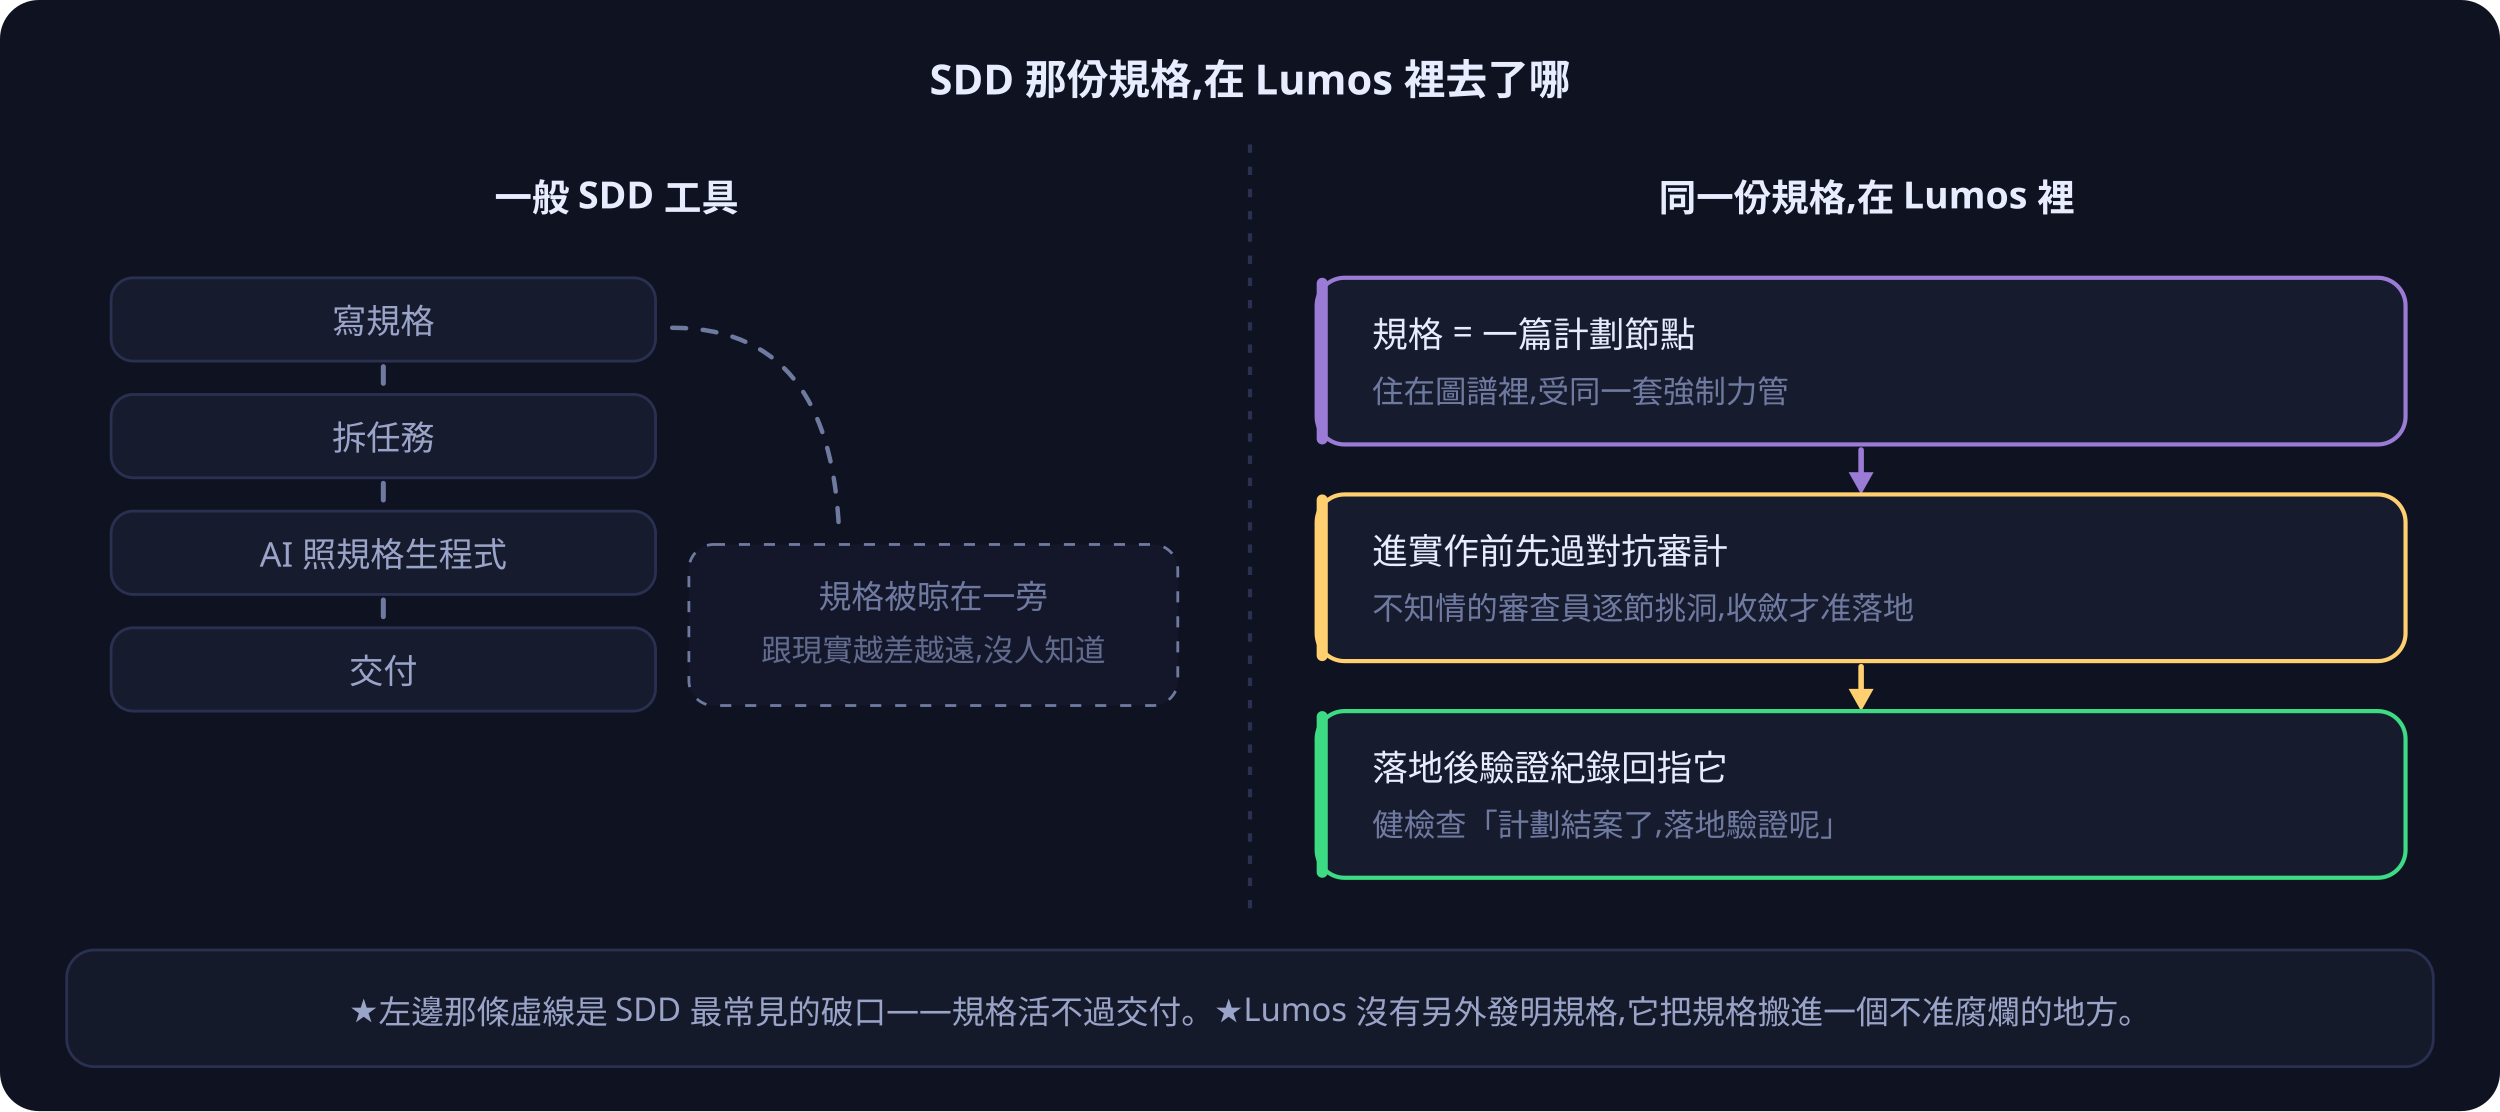
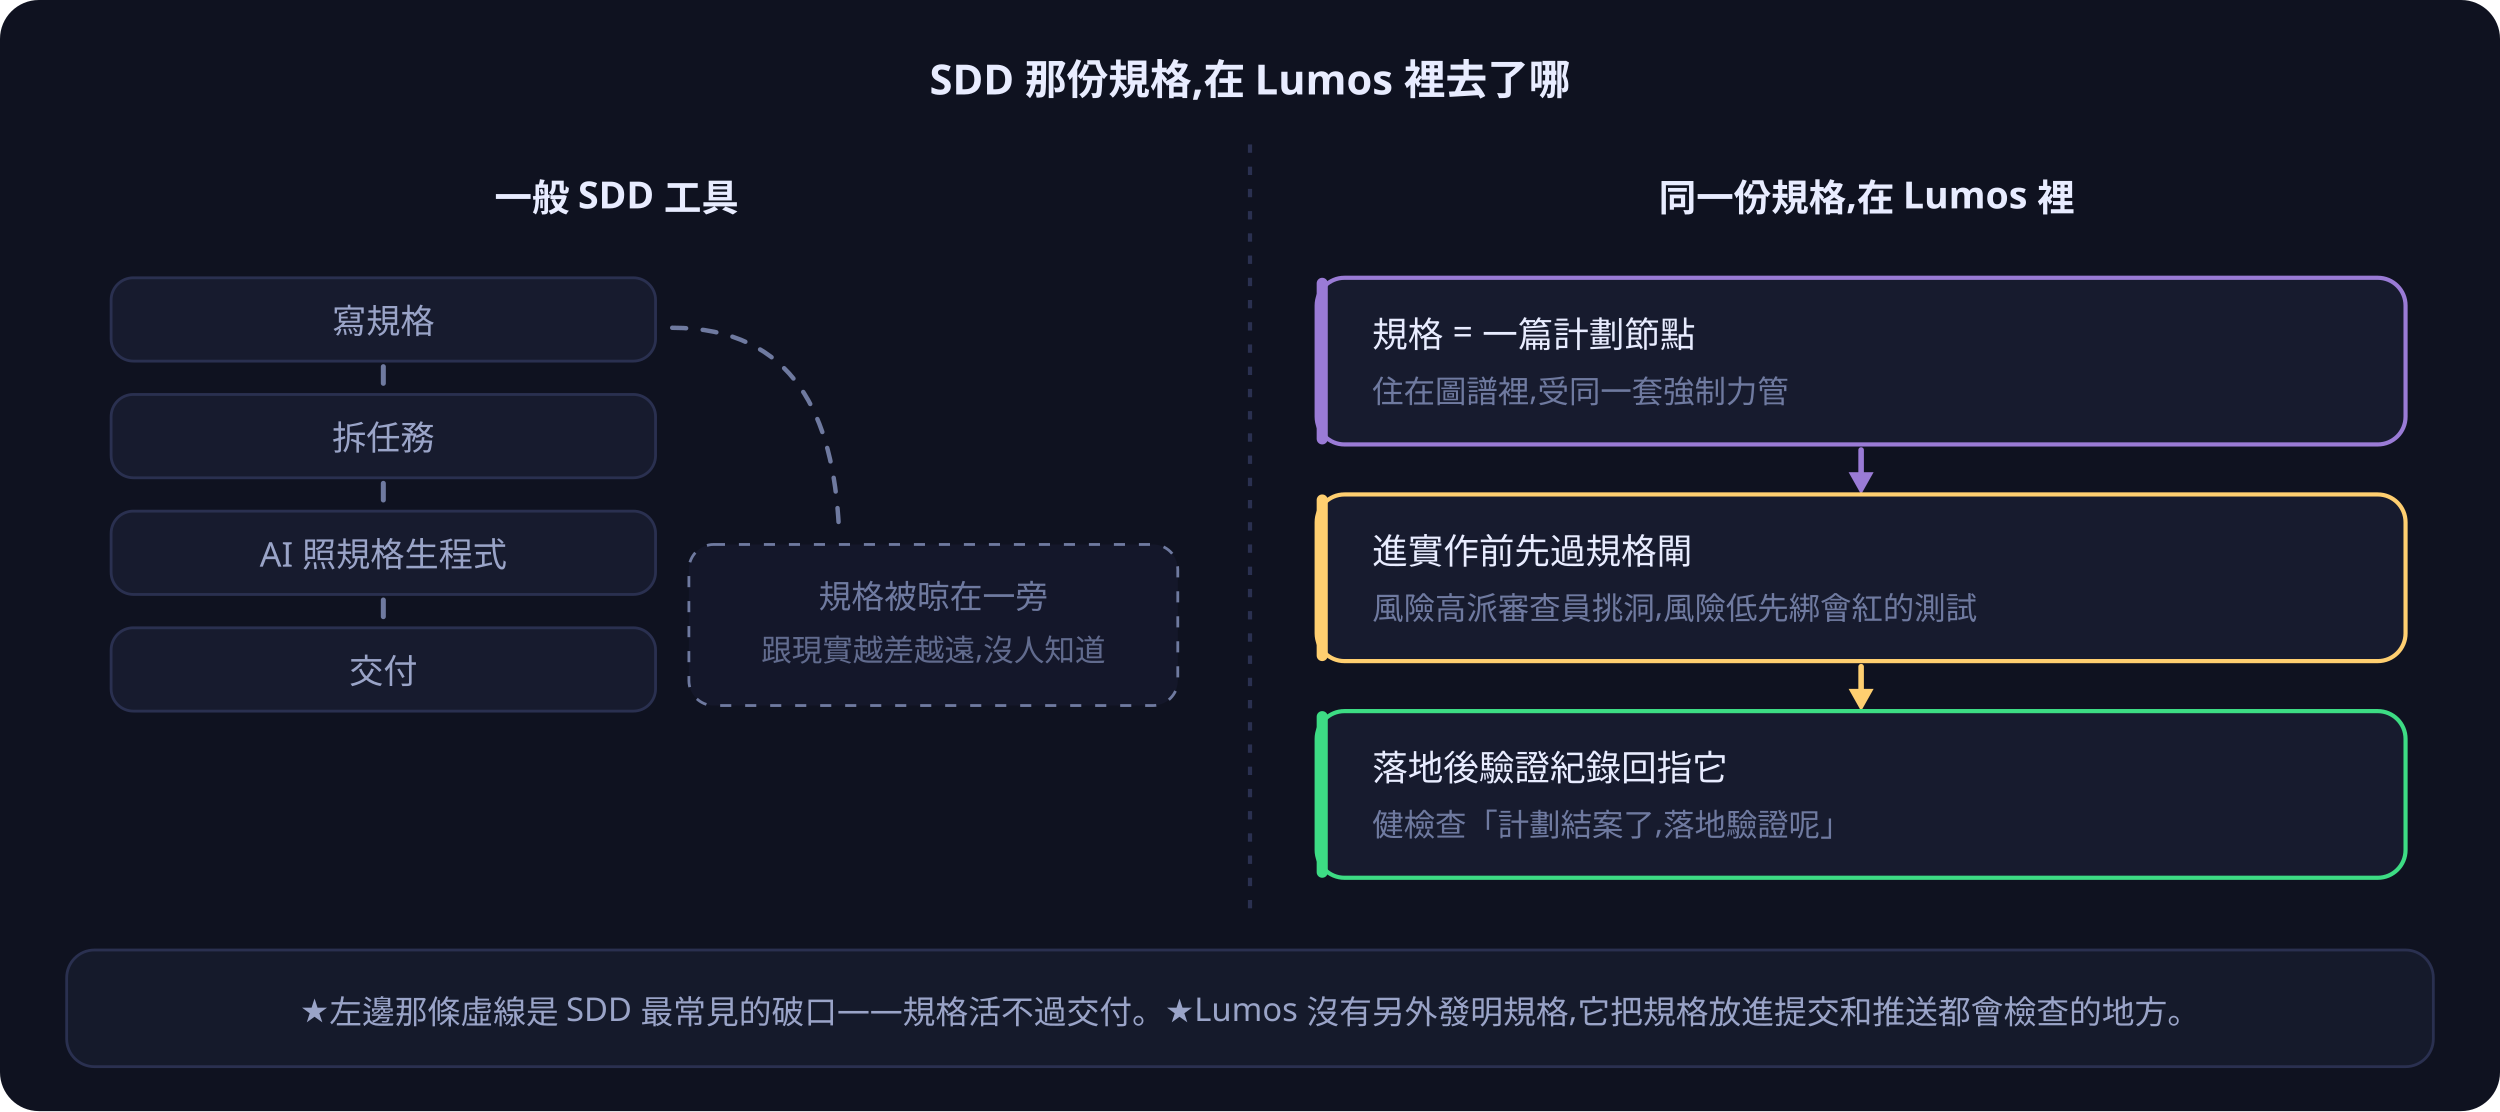
- <svg xmlns="http://www.w3.org/2000/svg" viewBox="0 0 900 400" width="900" height="400" role="img" aria-label="SDD 的規格寫完就被晾在一旁、慢慢跟現實脫節;在 Lumos 裡規格變成受同一套強制力管的計劃節點,進實作前先過對抗審計,落地後由驗證紀錄回指它。">
+ <svg xmlns="http://www.w3.org/2000/svg" viewBox="0 0 900 400" width="900" height="400" role="img" aria-label="SDD 的規格寫完就被晾在一旁、慢慢跟現實脫節;在 Lumos 裡規格變成受同一套強制力管的計劃節點,進實作前先過規格閘(風險高的再過設計審),落地後由驗證紀錄回指它。">
  <style>
    .h { font-family:"PingFang TC","Noto Sans TC","Microsoft JhengHei",system-ui,sans-serif; fill:#e8ecff; font-weight:700 }
    .n { font-family:"PingFang TC","Noto Sans TC","Microsoft JhengHei",system-ui,sans-serif; fill:#e8ecff }
    .s { font-family:"PingFang TC","Noto Sans TC","Microsoft JhengHei",system-ui,sans-serif; fill:#9aa4c8 }
    .d { font-family:"PingFang TC","Noto Sans TC","Microsoft JhengHei",system-ui,sans-serif; fill:#6f7aa0 }
    .m { font-family:ui-monospace,SFMono-Regular,Menlo,Consolas,monospace }
  </style>
  <rect x="0" y="0" width="900" height="400" rx="14" fill="#0f1220" />
  <text class="h" x="450" y="34" font-size="15" text-anchor="middle">SDD 那份規格,在 Lumos 裡去了哪</text>
  <line x1="450" y1="52" x2="450" y2="332" stroke="#2a3050" stroke-width="1.5" stroke-dasharray="3 5" />
  <text class="h" x="222" y="76" font-size="13.5" fill="#6f7aa0" text-anchor="middle">一般 SDD 工具</text>
  <g opacity="1">
    <animate attributeName="opacity" dur="18s" repeatCount="indefinite" values="1;0;0;1;1" keyTimes="0;0.008;0.011;0.027;1" />
    <rect x="40" y="100" width="196" height="30" rx="8" fill="#171b2e" stroke="#2a3050" />
    <text class="s" x="138" y="120" font-size="12.3" text-anchor="middle">寫規格</text>
    <path d="M 138 132 L 138 138" stroke="#6f7aa0" stroke-width="1.8" stroke-linecap="round" />
  </g>
  <g opacity="1">
    <animate attributeName="opacity" dur="18s" repeatCount="indefinite" values="1;0;0;1;1" keyTimes="0;0.008;0.038;0.054;1" />
    <rect x="40" y="142" width="196" height="30" rx="8" fill="#171b2e" stroke="#2a3050" />
    <text class="s" x="138" y="162" font-size="12.3" text-anchor="middle">拆任務</text>
    <path d="M 138 174 L 138 180" stroke="#6f7aa0" stroke-width="1.8" stroke-linecap="round" />
  </g>
  <g opacity="1">
    <animate attributeName="opacity" dur="18s" repeatCount="indefinite" values="1;0;0;1;1" keyTimes="0;0.008;0.065;0.081;1" />
    <rect x="40" y="184" width="196" height="30" rx="8" fill="#171b2e" stroke="#2a3050" />
    <text class="s" x="138" y="204" font-size="12.3" text-anchor="middle">AI 照規格生程式</text>
    <path d="M 138 216 L 138 222" stroke="#6f7aa0" stroke-width="1.8" stroke-linecap="round" />
  </g>
  <g opacity="1">
    <animate attributeName="opacity" dur="18s" repeatCount="indefinite" values="1;0;0;1;1" keyTimes="0;0.008;0.092;0.108;1" />
    <rect x="40" y="226" width="196" height="30" rx="8" fill="#171b2e" stroke="#2a3050" />
    <text class="s" x="138" y="246" font-size="12.3" text-anchor="middle">交付</text>
  </g>
  <g opacity="1">
    <animate attributeName="opacity" dur="18s" repeatCount="indefinite" values="1;0;0;1;1" keyTimes="0;0.008;0.124;0.141;1" />
    <path d="M 242 118 C 286 118 300 150 302 190" stroke="#6f7aa0" stroke-width="1.6" fill="none" stroke-dasharray="5 6" stroke-linecap="round" />
    <rect x="248" y="196" width="176" height="58" rx="9" fill="#14172a" stroke="#6f7aa0" stroke-dasharray="4 5" />
    <text class="d" x="336" y="219" font-size="11.8" text-anchor="middle">規格被晾在一旁</text>
    <text class="d" x="336" y="238" font-size="11" text-anchor="middle" opacity=".85">跟現實越差越遠,沒人知道</text>
  </g>
  <text class="h" x="672" y="76" font-size="13.5" text-anchor="middle">同一份規格,在 Lumos 裡</text>
  <g opacity="1">
    <animate attributeName="opacity" dur="18s" repeatCount="indefinite" values="1;0;0;1;1" keyTimes="0;0.008;0.211;0.227;1" />
    <rect x="474" y="100" width="392" height="60" rx="10" fill="#171b2e" stroke="#9a7bd6" stroke-width="1.5" />
    <rect x="474" y="100" width="4" height="60" rx="2" fill="#9a7bd6" />
    <text class="n" x="494" y="125" font-size="12.8">規格 = 一篇計劃節點</text>
    <text class="d" x="494" y="145" font-size="11.3">住在圖譜裡,受同一套強制力管</text>
    <path d="M 670 162 L 670 174" stroke="#9a7bd6" stroke-width="2" stroke-linecap="round" />
    <path d="M 670 178 l -4.5 -8 h 9 z" fill="#9a7bd6" />
  </g>
  <g opacity="1">
    <animate attributeName="opacity" dur="18s" repeatCount="indefinite" values="1;0;0;1;1" keyTimes="0;0.008;0.297;0.314;1" />
    <rect x="474" y="178" width="392" height="60" rx="10" fill="#171b2e" stroke="#ffcf70" stroke-width="1.5" />
    <rect x="474" y="178" width="4" height="60" rx="2" fill="#ffcf70" />
-     <text class="n" x="494" y="203" font-size="12.8">進實作前先過對抗審計</text>
-     <text class="d" x="494" y="223" font-size="11.3">不知情的審查員逐節挑洞,收斂才准落地</text>
+     <text class="n" x="494" y="203" font-size="12.8">進實作前先過規格閘</text>
+     <text class="d" x="494" y="223" font-size="11.3">風險高派審查員挑洞,風險低先綁會紅的測試</text>
    <path d="M 670 240 L 670 252" stroke="#ffcf70" stroke-width="2" stroke-linecap="round" />
    <path d="M 670 256 l -4.5 -8 h 9 z" fill="#ffcf70" />
  </g>
  <g opacity="1">
    <animate attributeName="opacity" dur="18s" repeatCount="indefinite" values="1;0;0;1;1" keyTimes="0;0.008;0.384;0.4;1" />
    <rect x="474" y="256" width="392" height="60" rx="10" fill="#171b2e" stroke="#3ddc84" stroke-width="1.5" />
    <rect x="474" y="256" width="4" height="60" rx="2" fill="#3ddc84" />
    <text class="n" x="494" y="281" font-size="12.8">落地後驗證紀錄回指它</text>
    <text class="d" x="494" y="301" font-size="11.3">健檢查「計劃結案了,落地驗證呢」</text>
  </g>
  <rect x="24" y="342" width="852" height="42" rx="10" fill="#151a2b" stroke="#2a3050" />
-   <text class="s" x="450" y="368" font-size="11.8" text-anchor="middle">★左邊那條虛線是 SDD 最常見的破口——規格活不過交付。★Lumos 沒有另外發明規格,它把規格搬進一個不准腐爛的地方。</text>
+   <text class="s" x="450" y="368" font-size="11.8" text-anchor="middle">★左邊那條虛線是 SDD 最常見的破口——規格活不過交付。★Lumos 沒有另外發明規格,它把規格放進提交和推送都會檢查的地方。</text>
</svg>
